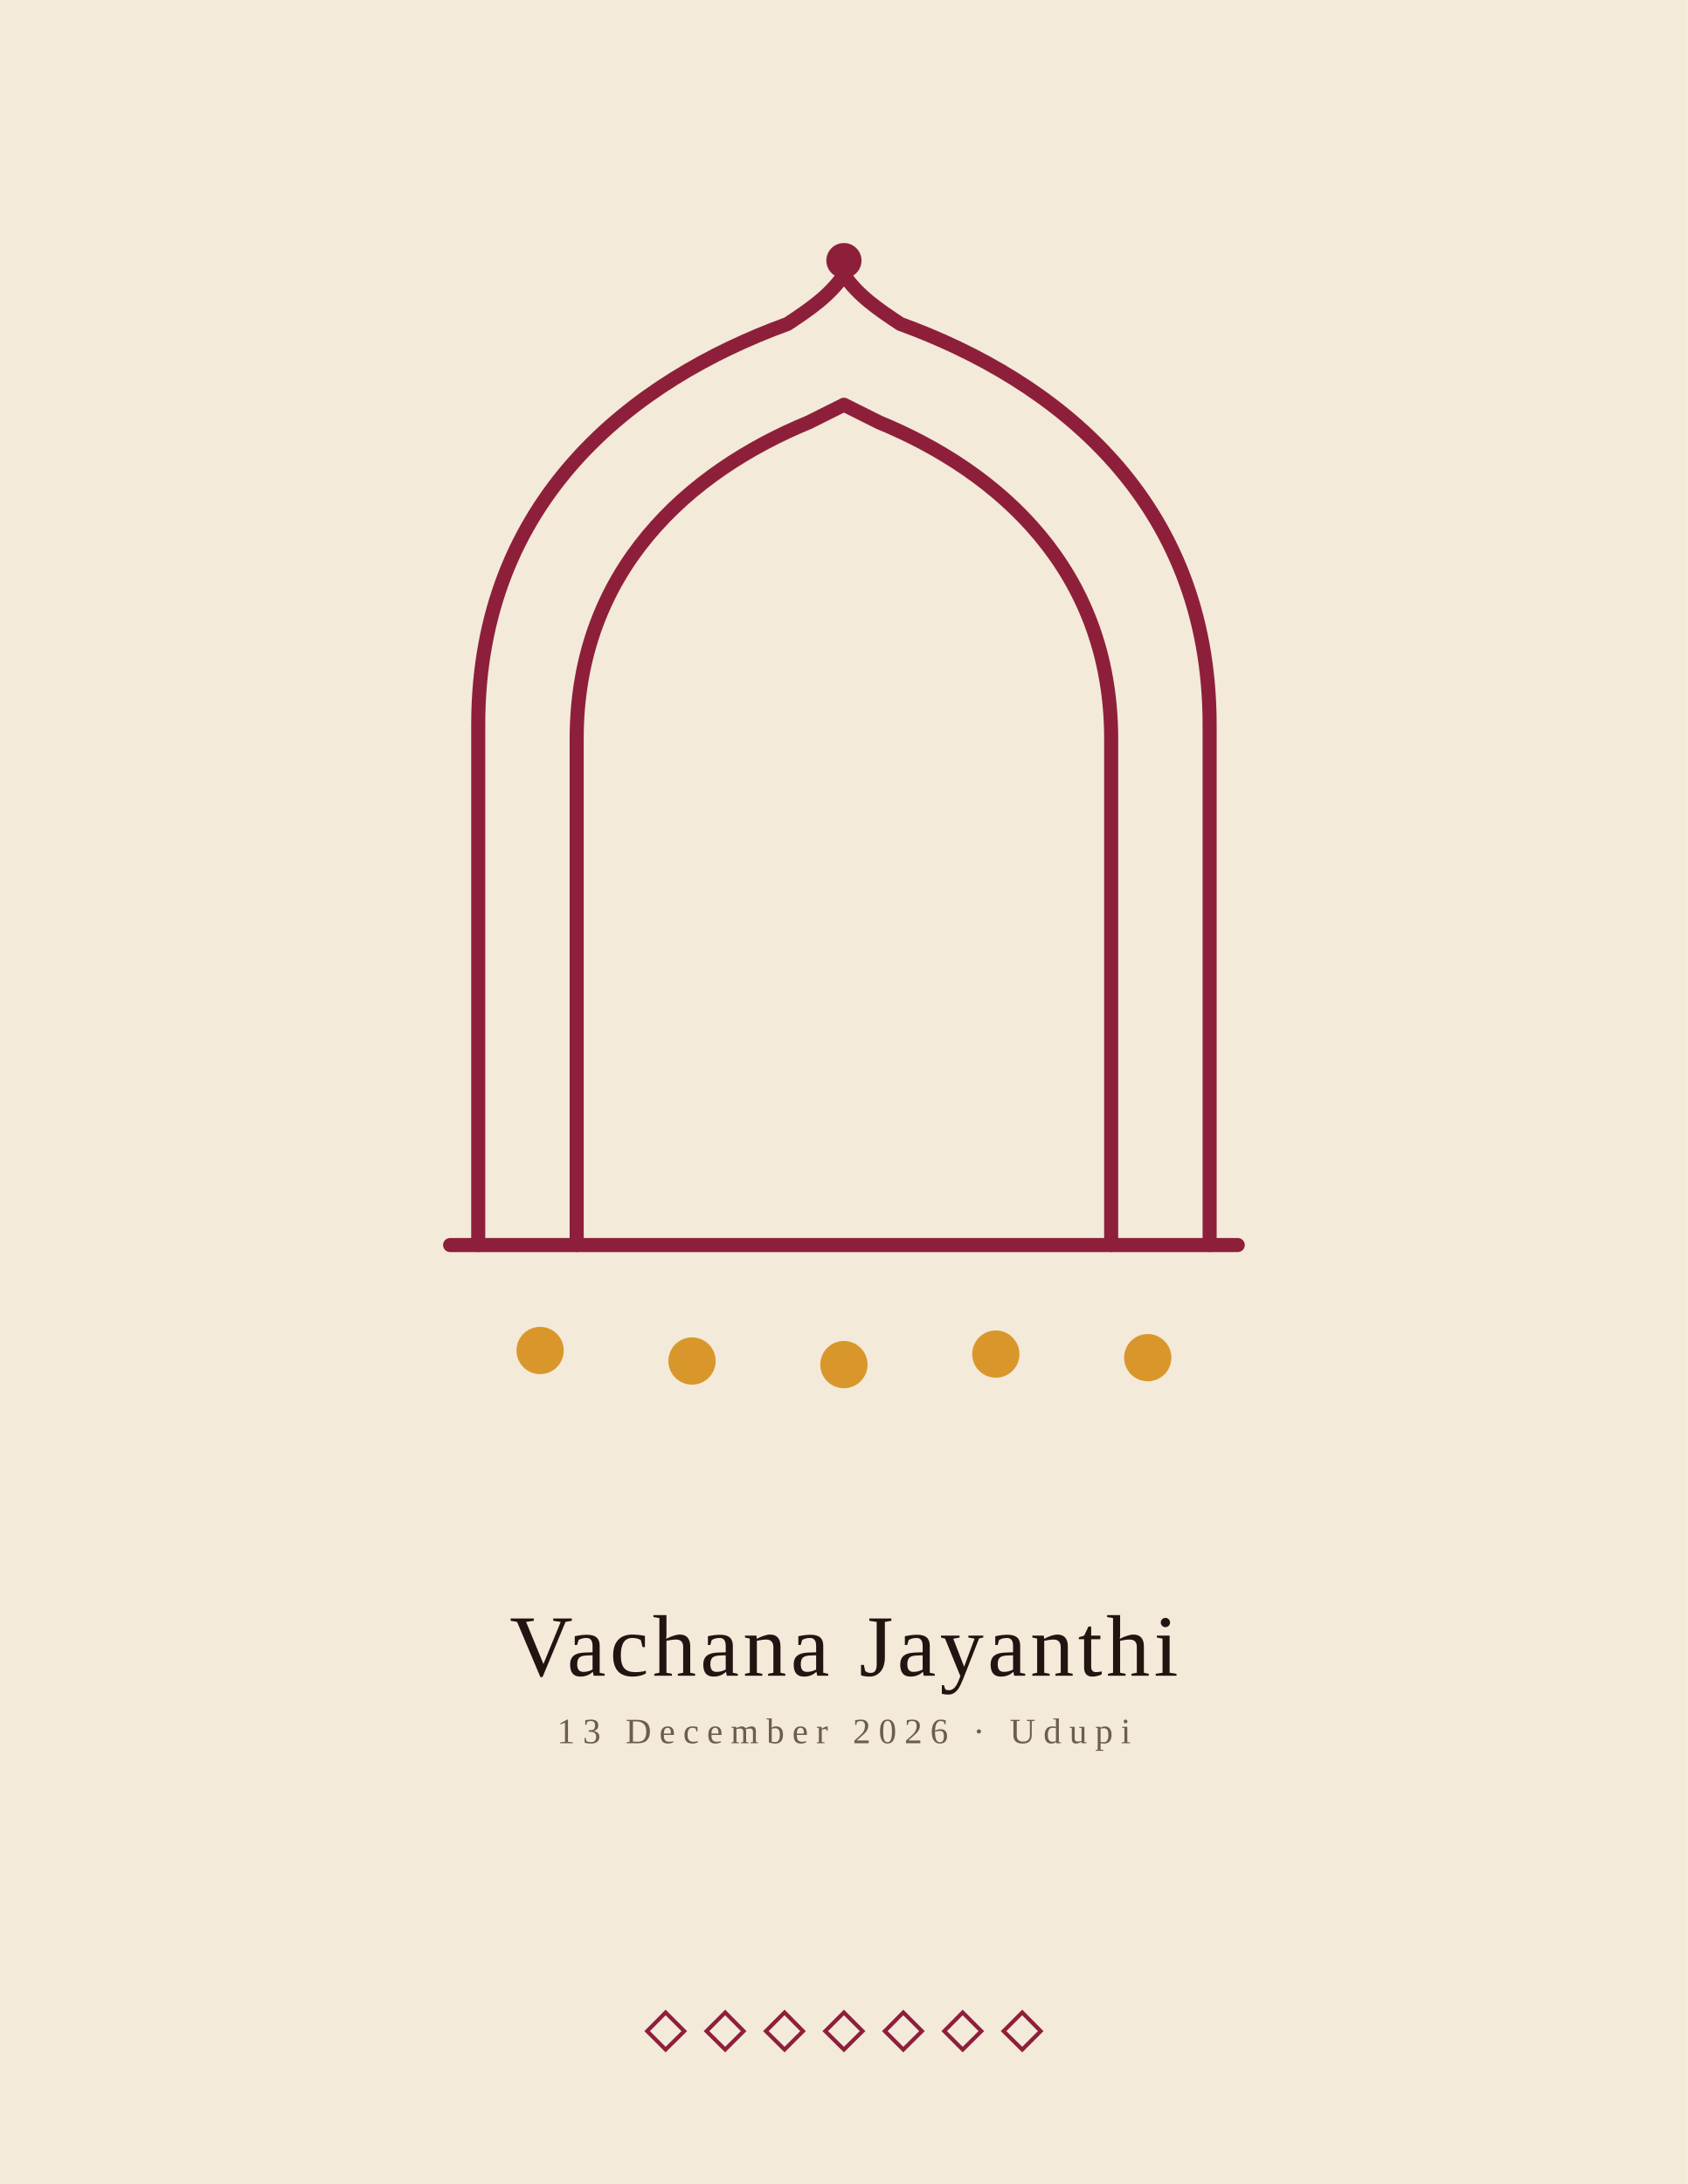
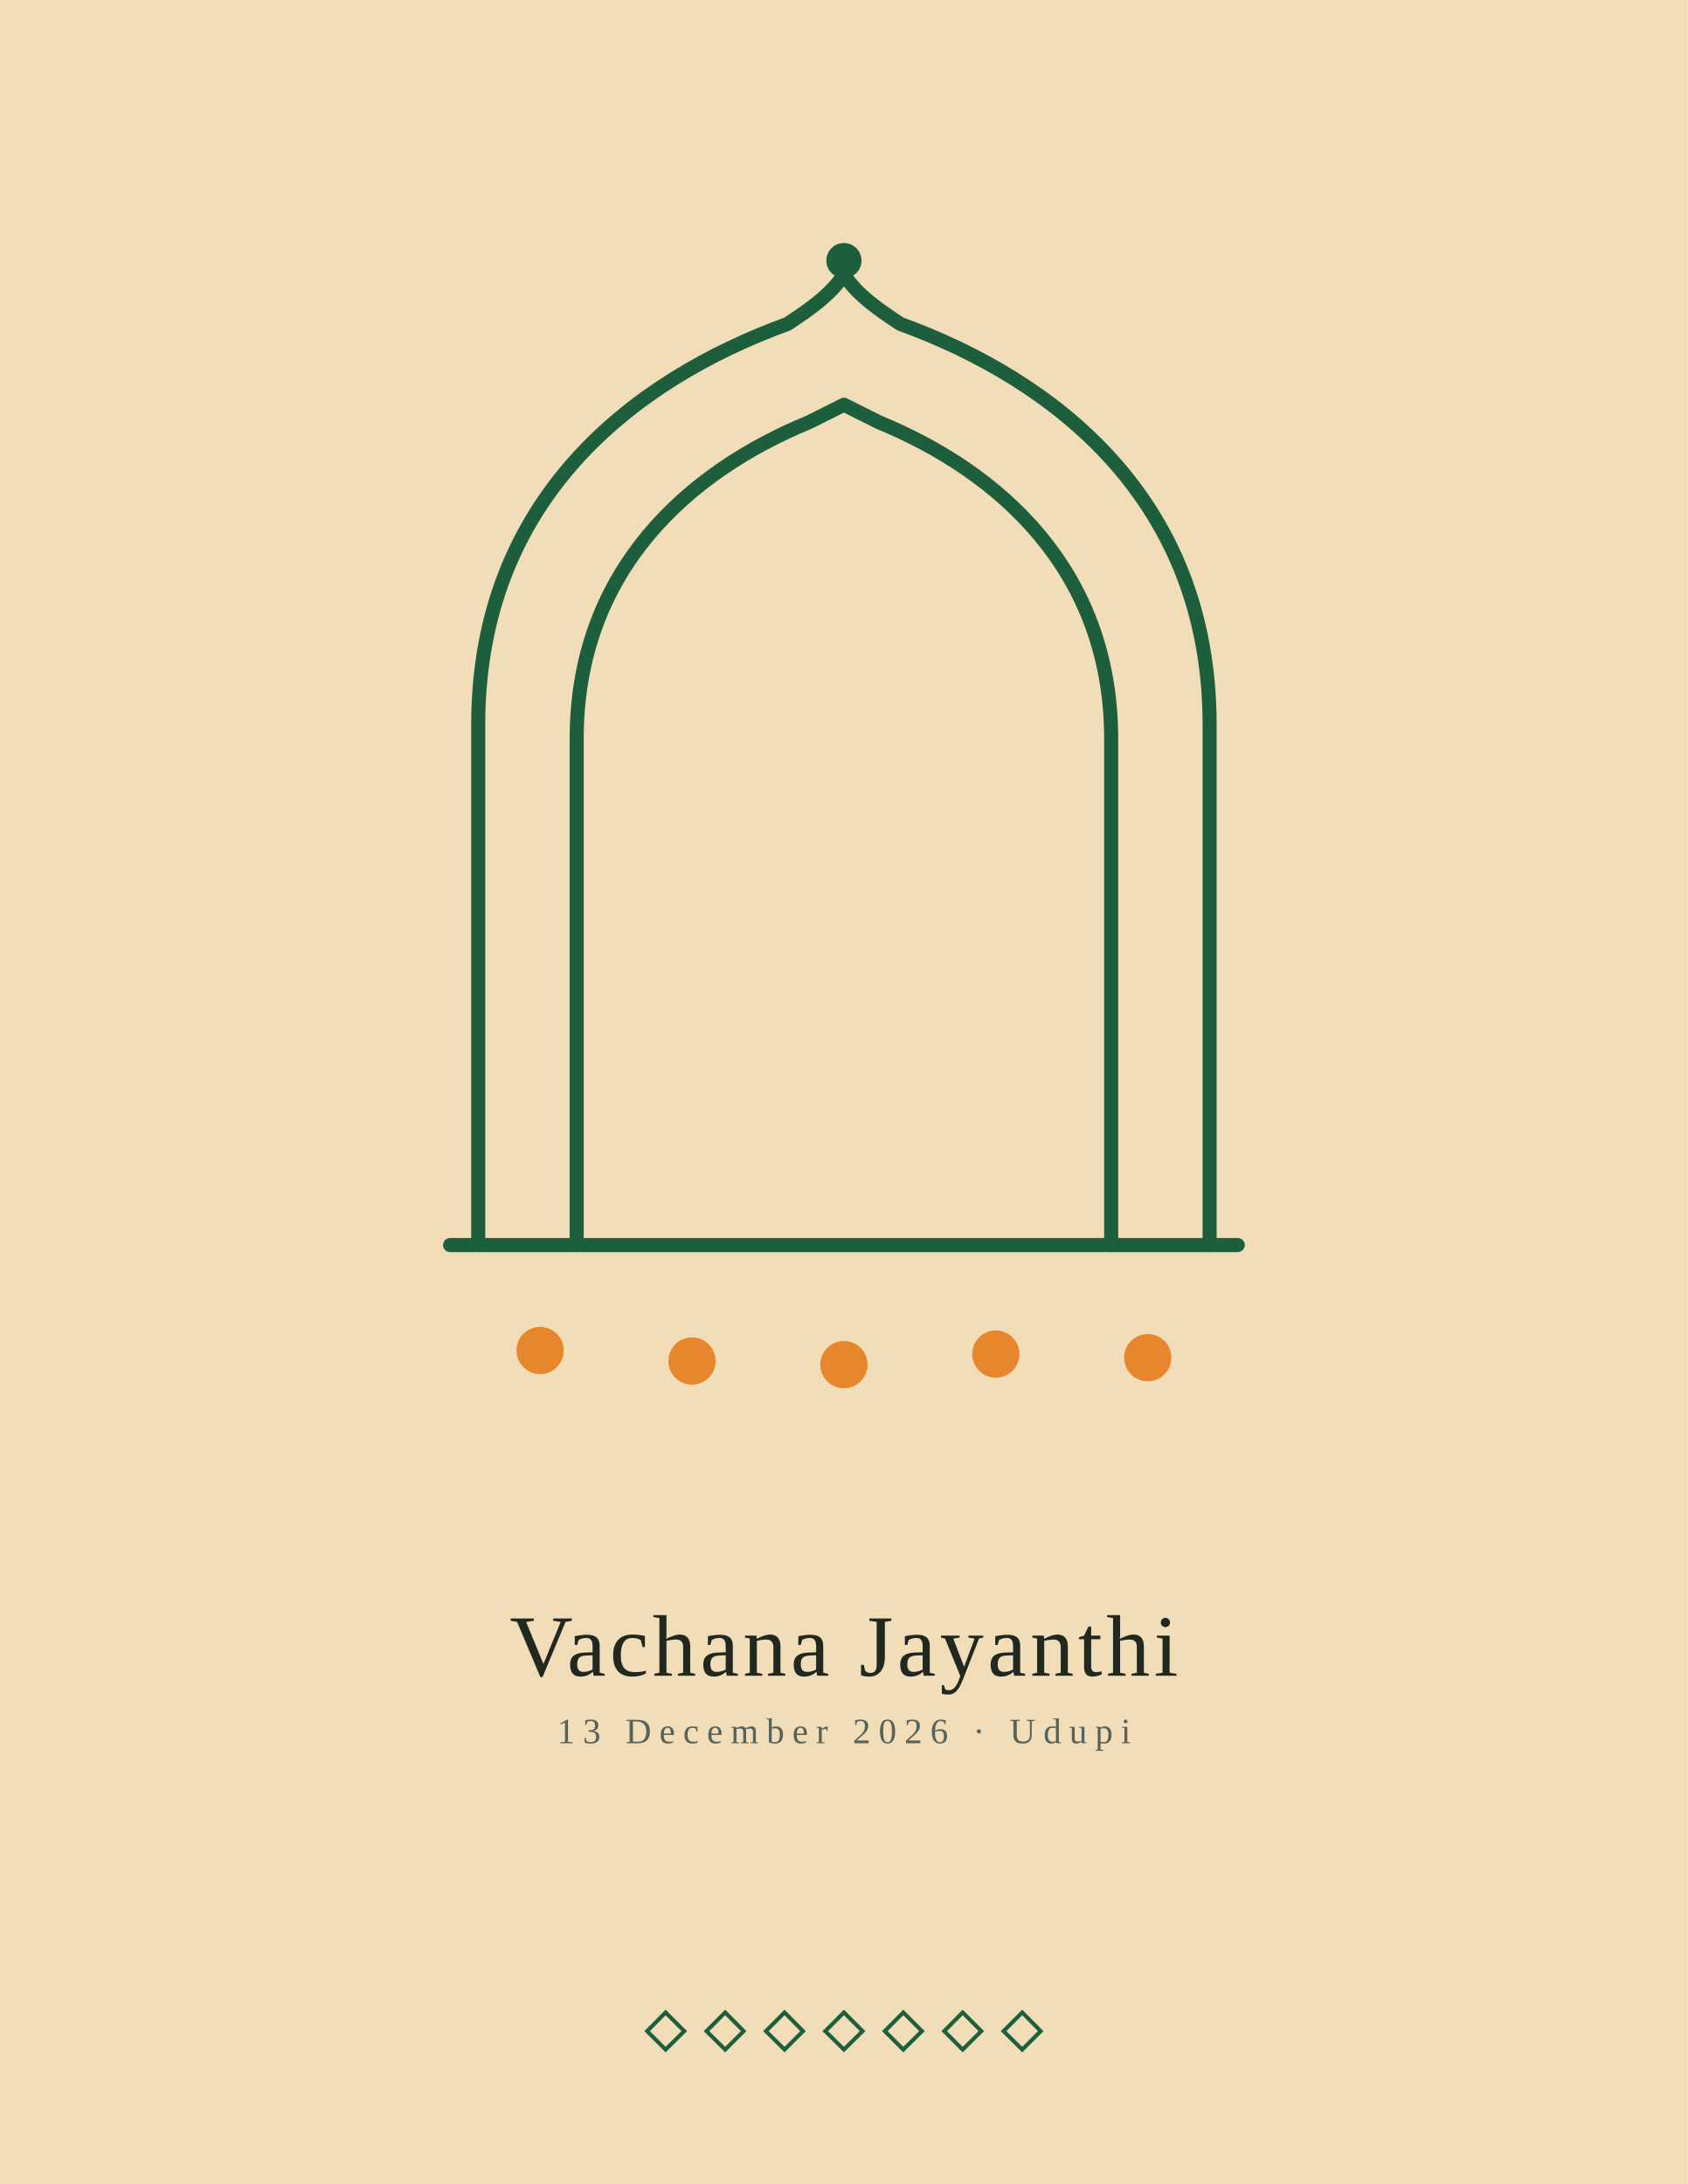
<svg xmlns="http://www.w3.org/2000/svg" viewBox="0 0 850 1100">
-   <rect width="850" height="1100" fill="#F3EADA" />
-   <svg x="212.5" y="110.0" width="425.0" height="531.25" viewBox="0 0 120 150" fill="none" stroke="#8E1F3B" stroke-width="2" stroke-linecap="round" stroke-linejoin="round">
-     <circle cx="60" cy="6" r="2.5" fill="#8E1F3B" stroke="none" />
+   <rect width="850" height="1100" fill="#F2DDB9" />
+   <svg x="212.5" y="110.0" width="425.0" height="531.25" viewBox="0 0 120 150" fill="none" stroke="#1D5F3C" stroke-width="2" stroke-linecap="round" stroke-linejoin="round">
+     <circle cx="60" cy="6" r="2.5" fill="#1D5F3C" stroke="none" />
    <path d="M8 146 V72 C8 40 30 23 52 15 C55 13 58 11 60 8 C62 11 65 13 68 15 C90 23 112 40 112 72 V146" />
    <path d="M22 146 V74 C22 50 38 36 55 29 L60 26.5 L65 29 C82 36 98 50 98 74 V146" />
    <path d="M4 146 H116" />
  </svg>
-   <circle cx="272.0" cy="680.2" r="11.9" fill="#D9972B" />
-   <circle cx="348.5" cy="685.5" r="11.9" fill="#D9972B" />
-   <circle cx="425.0" cy="687.3" r="11.9" fill="#D9972B" />
-   <circle cx="501.5" cy="682.0" r="11.9" fill="#D9972B" />
-   <circle cx="578.0" cy="683.8" r="11.9" fill="#D9972B" />
-   <text x="425.0" y="844" text-anchor="middle" fill="#221410" font-family="Georgia, 'Times New Roman', serif" font-size="44" letter-spacing="2">Vachana Jayanthi</text>
-   <text x="425.0" y="878" text-anchor="middle" fill="#6B5D52" font-family="Georgia, 'Times New Roman', serif" font-size="18" letter-spacing="4">13 December 2026 · Udupi</text>
-   <path d="M335.2 1013.6 L344.6 1023.0 L335.2 1032.3 L325.9 1023.0 Z" fill="none" stroke="#8E1F3B" stroke-width="2" />
-   <path d="M365.2 1013.6 L374.5 1023.0 L365.2 1032.3 L355.8 1023.0 Z" fill="none" stroke="#8E1F3B" stroke-width="2" />
-   <path d="M395.1 1013.6 L404.4 1023.0 L395.1 1032.3 L385.7 1023.0 Z" fill="none" stroke="#8E1F3B" stroke-width="2" />
-   <path d="M425.0 1013.6 L434.4 1023.0 L425.0 1032.3 L415.6 1023.0 Z" fill="none" stroke="#8E1F3B" stroke-width="2" />
-   <path d="M454.9 1013.6 L464.3 1023.0 L454.9 1032.3 L445.6 1023.0 Z" fill="none" stroke="#8E1F3B" stroke-width="2" />
-   <path d="M484.8 1013.6 L494.2 1023.0 L484.8 1032.3 L475.5 1023.0 Z" fill="none" stroke="#8E1F3B" stroke-width="2" />
-   <path d="M514.8 1013.6 L524.1 1023.0 L514.8 1032.3 L505.4 1023.0 Z" fill="none" stroke="#8E1F3B" stroke-width="2" />
+   <circle cx="272.0" cy="680.2" r="11.9" fill="#E8862E" />
+   <circle cx="348.5" cy="685.5" r="11.9" fill="#E8862E" />
+   <circle cx="425.0" cy="687.3" r="11.9" fill="#E8862E" />
+   <circle cx="501.5" cy="682.0" r="11.9" fill="#E8862E" />
+   <circle cx="578.0" cy="683.8" r="11.9" fill="#E8862E" />
+   <text x="425.0" y="844" text-anchor="middle" fill="#20281F" font-family="Georgia, 'Times New Roman', serif" font-size="44" letter-spacing="2">Vachana Jayanthi</text>
+   <text x="425.0" y="878" text-anchor="middle" fill="#55645A" font-family="Georgia, 'Times New Roman', serif" font-size="18" letter-spacing="4">13 December 2026 · Udupi</text>
+   <path d="M335.2 1013.6 L344.6 1023.0 L335.2 1032.3 L325.9 1023.0 Z" fill="none" stroke="#1D5F3C" stroke-width="2" />
+   <path d="M365.2 1013.6 L374.5 1023.0 L365.2 1032.3 L355.8 1023.0 Z" fill="none" stroke="#1D5F3C" stroke-width="2" />
+   <path d="M395.1 1013.6 L404.4 1023.0 L395.1 1032.3 L385.7 1023.0 Z" fill="none" stroke="#1D5F3C" stroke-width="2" />
+   <path d="M425.0 1013.6 L434.4 1023.0 L425.0 1032.3 L415.6 1023.0 Z" fill="none" stroke="#1D5F3C" stroke-width="2" />
+   <path d="M454.9 1013.6 L464.3 1023.0 L454.9 1032.3 L445.6 1023.0 Z" fill="none" stroke="#1D5F3C" stroke-width="2" />
+   <path d="M484.8 1013.6 L494.2 1023.0 L484.8 1032.3 L475.5 1023.0 Z" fill="none" stroke="#1D5F3C" stroke-width="2" />
+   <path d="M514.8 1013.6 L524.1 1023.0 L514.8 1032.3 L505.4 1023.0 Z" fill="none" stroke="#1D5F3C" stroke-width="2" />
</svg>
